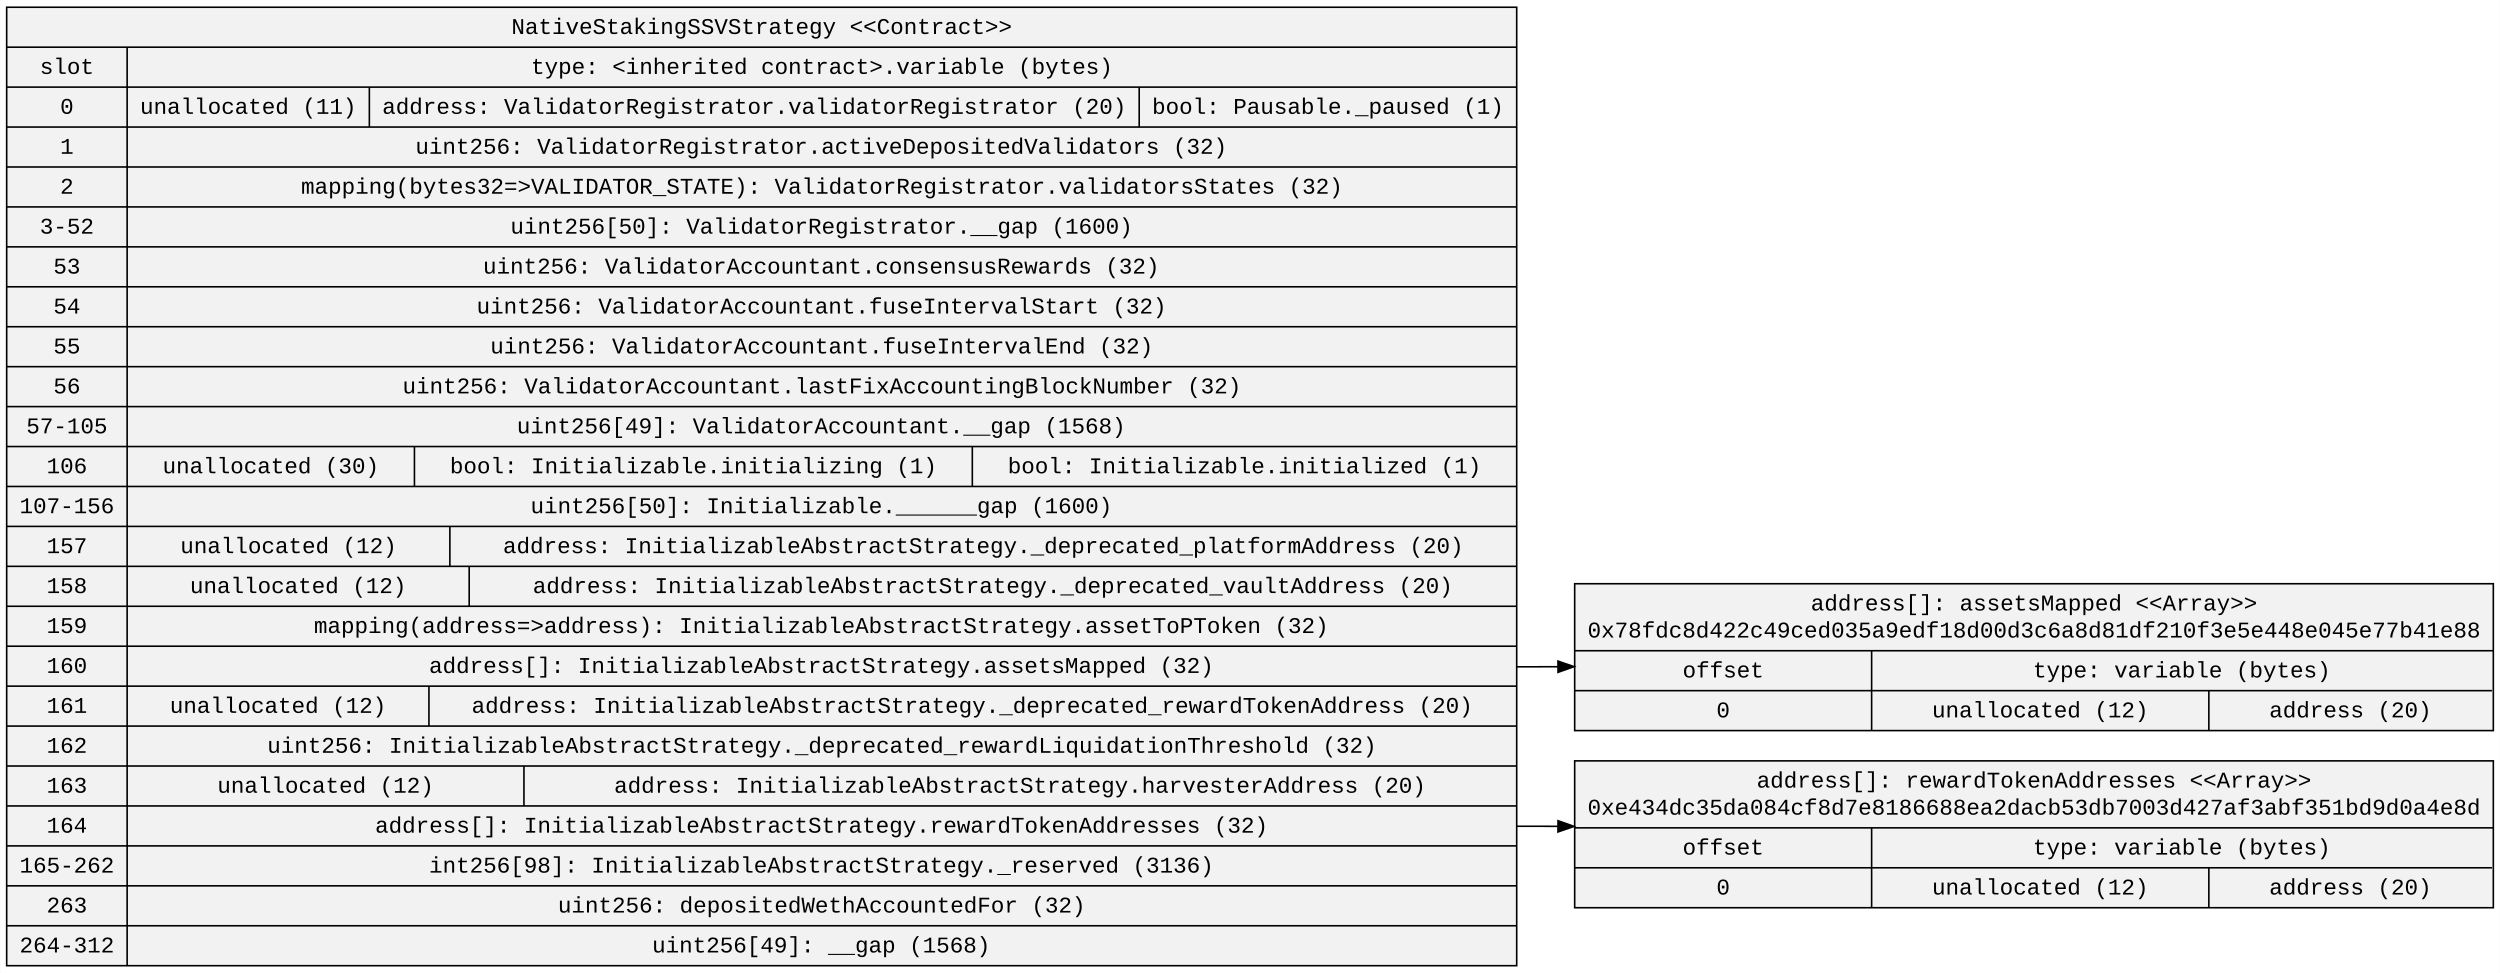
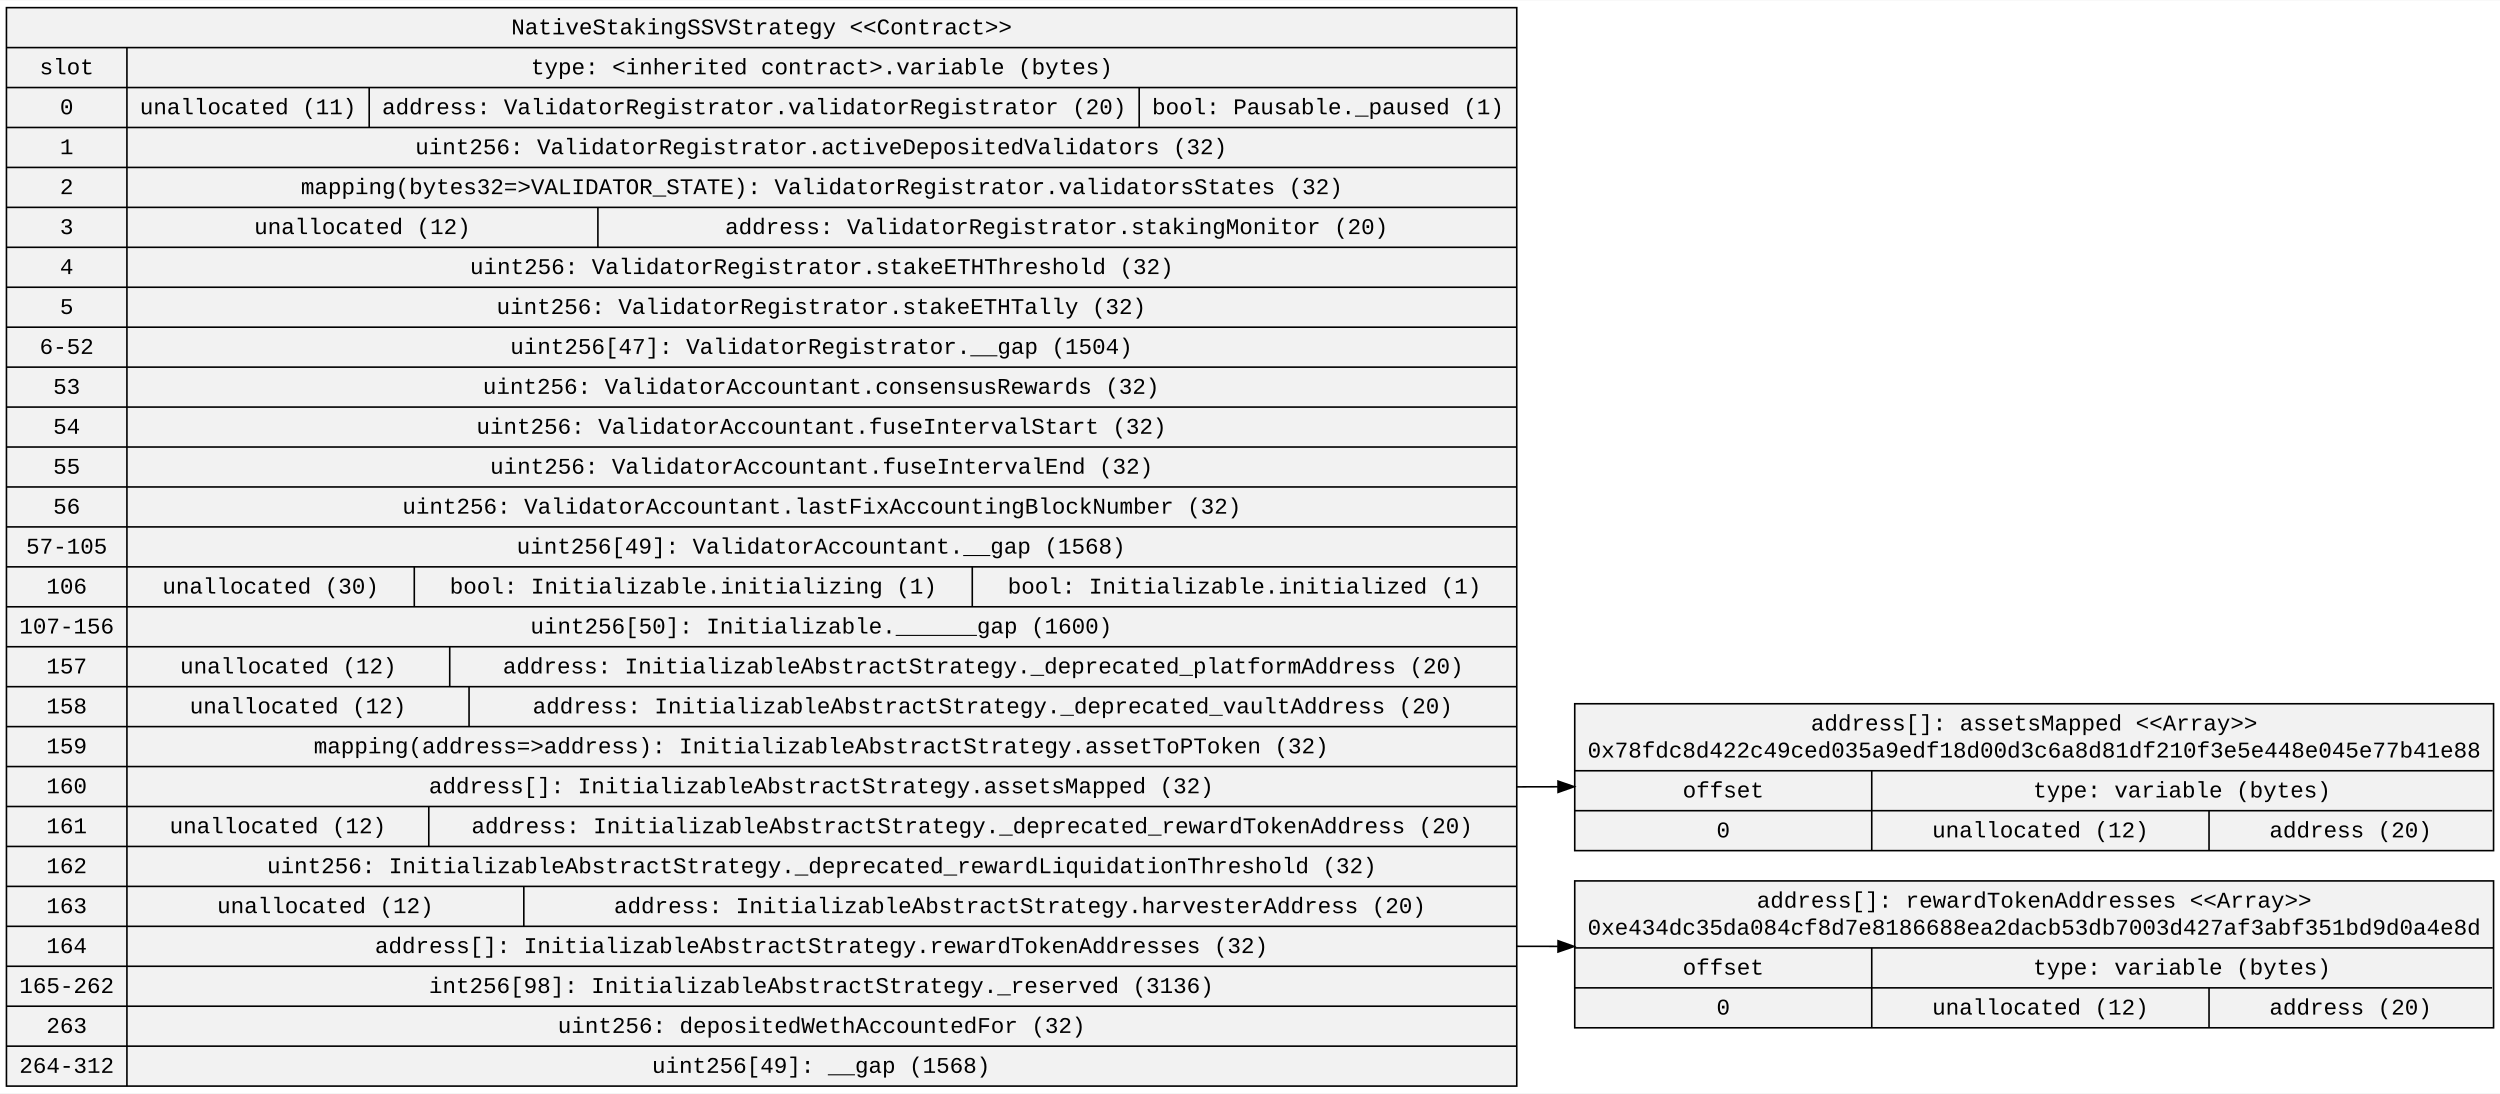
- <svg xmlns="http://www.w3.org/2000/svg" width="1552pt" height="604pt" viewBox="0.00 0.00 1552.23 604.20">
-   <g id="graph0" class="graph" transform="scale(1 1) rotate(0) translate(4 600.2)">
-     <polygon fill="white" stroke="transparent" points="-4,4 -4,-600.2 1548.23,-600.2 1548.23,4 -4,4" />
+ <svg xmlns="http://www.w3.org/2000/svg" width="1552pt" height="679pt" viewBox="0.00 0.00 1552.23 678.60">
+   <g id="graph0" class="graph" transform="scale(1 1) rotate(0) translate(4 674.6)">
+     <polygon fill="white" stroke="transparent" points="-4,4 -4,-674.6 1548.23,-674.6 1548.23,4 -4,4" />
    <g id="node1" class="node">
-       <polygon fill="#f2f2f2" stroke="black" points="0,-0.5 0,-595.7 937.74,-595.7 937.74,-0.5 0,-0.5" />
-       <text text-anchor="middle" x="468.87" y="-579.1" font-family="Courier New" font-size="14.00">NativeStakingSSVStrategy &lt;&lt;Contract&gt;&gt;</text>
-       <polyline fill="none" stroke="black" points="0,-570.9 937.74,-570.9 " />
-       <text text-anchor="middle" x="37.4" y="-554.3" font-family="Courier New" font-size="14.00">slot</text>
+       <polygon fill="#f2f2f2" stroke="black" points="0,-0.5 0,-670.1 937.74,-670.1 937.74,-0.5 0,-0.5" />
+       <text text-anchor="middle" x="468.87" y="-653.5" font-family="Courier New" font-size="14.00">NativeStakingSSVStrategy &lt;&lt;Contract&gt;&gt;</text>
+       <polyline fill="none" stroke="black" points="0,-645.3 937.74,-645.3 " />
+       <text text-anchor="middle" x="37.4" y="-628.7" font-family="Courier New" font-size="14.00">slot</text>
+       <polyline fill="none" stroke="black" points="0,-620.5 74.81,-620.5 " />
+       <text text-anchor="middle" x="37.4" y="-603.9" font-family="Courier New" font-size="14.00">0</text>
+       <polyline fill="none" stroke="black" points="0,-595.7 74.81,-595.7 " />
+       <text text-anchor="middle" x="37.4" y="-579.1" font-family="Courier New" font-size="14.00">1</text>
+       <polyline fill="none" stroke="black" points="0,-570.9 74.81,-570.9 " />
+       <text text-anchor="middle" x="37.4" y="-554.3" font-family="Courier New" font-size="14.00">2</text>
      <polyline fill="none" stroke="black" points="0,-546.1 74.81,-546.1 " />
-       <text text-anchor="middle" x="37.4" y="-529.5" font-family="Courier New" font-size="14.00">0</text>
+       <text text-anchor="middle" x="37.4" y="-529.5" font-family="Courier New" font-size="14.00">3</text>
      <polyline fill="none" stroke="black" points="0,-521.3 74.81,-521.3 " />
-       <text text-anchor="middle" x="37.4" y="-504.7" font-family="Courier New" font-size="14.00">1</text>
+       <text text-anchor="middle" x="37.4" y="-504.7" font-family="Courier New" font-size="14.00">4</text>
      <polyline fill="none" stroke="black" points="0,-496.5 74.81,-496.5 " />
-       <text text-anchor="middle" x="37.4" y="-479.9" font-family="Courier New" font-size="14.00">2</text>
+       <text text-anchor="middle" x="37.4" y="-479.9" font-family="Courier New" font-size="14.00">5</text>
      <polyline fill="none" stroke="black" points="0,-471.7 74.81,-471.7 " />
-       <text text-anchor="middle" x="37.4" y="-455.1" font-family="Courier New" font-size="14.00">3-52</text>
+       <text text-anchor="middle" x="37.4" y="-455.1" font-family="Courier New" font-size="14.00">6-52</text>
      <polyline fill="none" stroke="black" points="0,-446.9 74.81,-446.9 " />
      <text text-anchor="middle" x="37.4" y="-430.3" font-family="Courier New" font-size="14.00">53</text>
      <polyline fill="none" stroke="black" points="0,-422.1 74.81,-422.1 " />
      <text text-anchor="middle" x="37.4" y="-405.5" font-family="Courier New" font-size="14.00">54</text>
      <polyline fill="none" stroke="black" points="0,-397.3 74.81,-397.3 " />
      <text text-anchor="middle" x="37.4" y="-380.7" font-family="Courier New" font-size="14.00">55</text>
      <polyline fill="none" stroke="black" points="0,-372.5 74.81,-372.5 " />
      <text text-anchor="middle" x="37.4" y="-355.9" font-family="Courier New" font-size="14.00">56</text>
      <polyline fill="none" stroke="black" points="0,-347.7 74.81,-347.7 " />
      <text text-anchor="middle" x="37.4" y="-331.1" font-family="Courier New" font-size="14.00">57-105</text>
      <polyline fill="none" stroke="black" points="0,-322.9 74.81,-322.9 " />
      <text text-anchor="middle" x="37.4" y="-306.3" font-family="Courier New" font-size="14.00">106</text>
      <polyline fill="none" stroke="black" points="0,-298.1 74.81,-298.1 " />
      <text text-anchor="middle" x="37.4" y="-281.5" font-family="Courier New" font-size="14.00">107-156</text>
      <polyline fill="none" stroke="black" points="0,-273.3 74.81,-273.3 " />
      <text text-anchor="middle" x="37.4" y="-256.7" font-family="Courier New" font-size="14.00">157</text>
      <polyline fill="none" stroke="black" points="0,-248.5 74.81,-248.5 " />
      <text text-anchor="middle" x="37.4" y="-231.9" font-family="Courier New" font-size="14.00">158</text>
      <polyline fill="none" stroke="black" points="0,-223.7 74.81,-223.7 " />
      <text text-anchor="middle" x="37.4" y="-207.1" font-family="Courier New" font-size="14.00">159</text>
      <polyline fill="none" stroke="black" points="0,-198.9 74.81,-198.9 " />
      <text text-anchor="middle" x="37.4" y="-182.3" font-family="Courier New" font-size="14.00">160</text>
      <polyline fill="none" stroke="black" points="0,-174.1 74.81,-174.1 " />
      <text text-anchor="middle" x="37.4" y="-157.5" font-family="Courier New" font-size="14.00">161</text>
      <polyline fill="none" stroke="black" points="0,-149.3 74.81,-149.3 " />
      <text text-anchor="middle" x="37.4" y="-132.7" font-family="Courier New" font-size="14.00">162</text>
      <polyline fill="none" stroke="black" points="0,-124.5 74.81,-124.5 " />
      <text text-anchor="middle" x="37.4" y="-107.9" font-family="Courier New" font-size="14.00">163</text>
      <polyline fill="none" stroke="black" points="0,-99.7 74.81,-99.7 " />
      <text text-anchor="middle" x="37.4" y="-83.1" font-family="Courier New" font-size="14.00">164</text>
      <polyline fill="none" stroke="black" points="0,-74.9 74.81,-74.9 " />
      <text text-anchor="middle" x="37.4" y="-58.3" font-family="Courier New" font-size="14.00">165-262</text>
      <polyline fill="none" stroke="black" points="0,-50.1 74.81,-50.1 " />
      <text text-anchor="middle" x="37.4" y="-33.5" font-family="Courier New" font-size="14.00">263</text>
      <polyline fill="none" stroke="black" points="0,-25.3 74.81,-25.3 " />
      <text text-anchor="middle" x="37.4" y="-8.7" font-family="Courier New" font-size="14.00">264-312</text>
-       <polyline fill="none" stroke="black" points="74.81,-0.5 74.81,-570.9 " />
-       <text text-anchor="middle" x="506.28" y="-554.3" font-family="Courier New" font-size="14.00">type: &lt;inherited contract&gt;.variable (bytes)</text>
+       <polyline fill="none" stroke="black" points="74.81,-0.5 74.81,-645.3 " />
+       <text text-anchor="middle" x="506.28" y="-628.7" font-family="Courier New" font-size="14.00">type: &lt;inherited contract&gt;.variable (bytes)</text>
+       <polyline fill="none" stroke="black" points="74.81,-620.5 937.74,-620.5 " />
+       <text text-anchor="middle" x="150.02" y="-603.9" font-family="Courier New" font-size="14.00">unallocated (11)</text>
+       <polyline fill="none" stroke="black" points="225.23,-595.7 225.23,-620.5 " />
+       <text text-anchor="middle" x="464.27" y="-603.9" font-family="Courier New" font-size="14.00">address: ValidatorRegistrator.validatorRegistrator (20)</text>
+       <polyline fill="none" stroke="black" points="703.31,-595.7 703.31,-620.5 " />
+       <text text-anchor="middle" x="820.52" y="-603.9" font-family="Courier New" font-size="14.00">bool: Pausable._paused (1)</text>
+       <polyline fill="none" stroke="black" points="74.81,-595.7 937.74,-595.7 " />
+       <text text-anchor="middle" x="505.85" y="-579.1" font-family="Courier New" font-size="14.00">uint256: ValidatorRegistrator.activeDepositedValidators (32)</text>
+       <polyline fill="none" stroke="black" points="74.81,-570.9 937.74,-570.9 " />
+       <text text-anchor="middle" x="506.26" y="-554.3" font-family="Courier New" font-size="14.00">mapping(bytes32=&gt;VALIDATOR_STATE): ValidatorRegistrator.validatorsStates (32)</text>
      <polyline fill="none" stroke="black" points="74.81,-546.1 937.74,-546.1 " />
-       <text text-anchor="middle" x="150.02" y="-529.5" font-family="Courier New" font-size="14.00">unallocated (11)</text>
-       <polyline fill="none" stroke="black" points="225.23,-521.3 225.23,-546.1 " />
-       <text text-anchor="middle" x="464.27" y="-529.5" font-family="Courier New" font-size="14.00">address: ValidatorRegistrator.validatorRegistrator (20)</text>
-       <polyline fill="none" stroke="black" points="703.31,-521.3 703.31,-546.1 " />
-       <text text-anchor="middle" x="820.52" y="-529.5" font-family="Courier New" font-size="14.00">bool: Pausable._paused (1)</text>
+       <text text-anchor="middle" x="221.02" y="-529.5" font-family="Courier New" font-size="14.00">unallocated (12)</text>
+       <polyline fill="none" stroke="black" points="367.23,-521.3 367.23,-546.1 " />
+       <text text-anchor="middle" x="652.06" y="-529.5" font-family="Courier New" font-size="14.00">address: ValidatorRegistrator.stakingMonitor (20)</text>
      <polyline fill="none" stroke="black" points="74.81,-521.3 937.74,-521.3 " />
-       <text text-anchor="middle" x="505.85" y="-504.7" font-family="Courier New" font-size="14.00">uint256: ValidatorRegistrator.activeDepositedValidators (32)</text>
+       <text text-anchor="middle" x="506.25" y="-504.7" font-family="Courier New" font-size="14.00">uint256: ValidatorRegistrator.stakeETHThreshold (32)</text>
      <polyline fill="none" stroke="black" points="74.81,-496.5 937.74,-496.5 " />
-       <text text-anchor="middle" x="506.26" y="-479.9" font-family="Courier New" font-size="14.00">mapping(bytes32=&gt;VALIDATOR_STATE): ValidatorRegistrator.validatorsStates (32)</text>
+       <text text-anchor="middle" x="505.94" y="-479.9" font-family="Courier New" font-size="14.00">uint256: ValidatorRegistrator.stakeETHTally (32)</text>
      <polyline fill="none" stroke="black" points="74.81,-471.7 937.74,-471.7 " />
-       <text text-anchor="middle" x="506.04" y="-455.1" font-family="Courier New" font-size="14.00">uint256[50]: ValidatorRegistrator.__gap (1600)</text>
+       <text text-anchor="middle" x="506.04" y="-455.1" font-family="Courier New" font-size="14.00">uint256[47]: ValidatorRegistrator.__gap (1504)</text>
      <polyline fill="none" stroke="black" points="74.81,-446.9 937.74,-446.9 " />
      <text text-anchor="middle" x="505.84" y="-430.3" font-family="Courier New" font-size="14.00">uint256: ValidatorAccountant.consensusRewards (32)</text>
      <polyline fill="none" stroke="black" points="74.81,-422.1 937.74,-422.1 " />
      <text text-anchor="middle" x="506.04" y="-405.5" font-family="Courier New" font-size="14.00">uint256: ValidatorAccountant.fuseIntervalStart (32)</text>
      <polyline fill="none" stroke="black" points="74.81,-397.3 937.74,-397.3 " />
      <text text-anchor="middle" x="506.14" y="-380.7" font-family="Courier New" font-size="14.00">uint256: ValidatorAccountant.fuseIntervalEnd (32)</text>
      <polyline fill="none" stroke="black" points="74.81,-372.5 937.74,-372.5 " />
      <text text-anchor="middle" x="506.25" y="-355.9" font-family="Courier New" font-size="14.00">uint256: ValidatorAccountant.lastFixAccountingBlockNumber (32)</text>
      <polyline fill="none" stroke="black" points="74.81,-347.7 937.74,-347.7 " />
      <text text-anchor="middle" x="505.84" y="-331.1" font-family="Courier New" font-size="14.00">uint256[49]: ValidatorAccountant.__gap (1568)</text>
      <polyline fill="none" stroke="black" points="74.81,-322.9 937.74,-322.9 " />
      <text text-anchor="middle" x="164.02" y="-306.3" font-family="Courier New" font-size="14.00">unallocated (30)</text>
      <polyline fill="none" stroke="black" points="253.23,-298.1 253.23,-322.9 " />
      <text text-anchor="middle" x="426.46" y="-306.3" font-family="Courier New" font-size="14.00">bool: Initializable.initializing (1)</text>
      <polyline fill="none" stroke="black" points="599.68,-298.1 599.68,-322.9 " />
      <text text-anchor="middle" x="768.7" y="-306.3" font-family="Courier New" font-size="14.00">bool: Initializable.initialized (1)</text>
      <polyline fill="none" stroke="black" points="74.81,-298.1 937.74,-298.1 " />
      <text text-anchor="middle" x="505.94" y="-281.5" font-family="Courier New" font-size="14.00">uint256[50]: Initializable.______gap (1600)</text>
      <polyline fill="none" stroke="black" points="74.81,-273.3 937.74,-273.3 " />
      <text text-anchor="middle" x="175.02" y="-256.7" font-family="Courier New" font-size="14.00">unallocated (12)</text>
      <polyline fill="none" stroke="black" points="275.23,-248.5 275.23,-273.3 " />
      <text text-anchor="middle" x="606.48" y="-256.7" font-family="Courier New" font-size="14.00">address: InitializableAbstractStrategy._deprecated_platformAddress (20)</text>
      <polyline fill="none" stroke="black" points="74.81,-248.5 937.74,-248.5 " />
      <text text-anchor="middle" x="181.02" y="-231.9" font-family="Courier New" font-size="14.00">unallocated (12)</text>
      <polyline fill="none" stroke="black" points="287.23,-223.7 287.23,-248.5 " />
      <text text-anchor="middle" x="612.38" y="-231.9" font-family="Courier New" font-size="14.00">address: InitializableAbstractStrategy._deprecated_vaultAddress (20)</text>
      <polyline fill="none" stroke="black" points="74.81,-223.7 937.74,-223.7 " />
      <text text-anchor="middle" x="505.86" y="-207.1" font-family="Courier New" font-size="14.00">mapping(address=&gt;address): InitializableAbstractStrategy.assetToPToken (32)</text>
      <polyline fill="none" stroke="black" points="74.81,-198.9 937.74,-198.9 " />
      <text text-anchor="middle" x="505.95" y="-182.3" font-family="Courier New" font-size="14.00">address[]: InitializableAbstractStrategy.assetsMapped (32)</text>
      <polyline fill="none" stroke="black" points="74.81,-174.1 937.74,-174.1 " />
      <text text-anchor="middle" x="168.52" y="-157.5" font-family="Courier New" font-size="14.00">unallocated (12)</text>
      <polyline fill="none" stroke="black" points="262.23,-149.3 262.23,-174.1 " />
      <text text-anchor="middle" x="599.58" y="-157.5" font-family="Courier New" font-size="14.00">address: InitializableAbstractStrategy._deprecated_rewardTokenAddress (20)</text>
      <polyline fill="none" stroke="black" points="74.81,-149.3 937.74,-149.3 " />
      <text text-anchor="middle" x="506.27" y="-132.7" font-family="Courier New" font-size="14.00">uint256: InitializableAbstractStrategy._deprecated_rewardLiquidationThreshold (32)</text>
      <polyline fill="none" stroke="black" points="74.81,-124.5 937.74,-124.5 " />
      <text text-anchor="middle" x="198.02" y="-107.9" font-family="Courier New" font-size="14.00">unallocated (12)</text>
      <polyline fill="none" stroke="black" points="321.23,-99.7 321.23,-124.5 " />
      <text text-anchor="middle" x="629.27" y="-107.9" font-family="Courier New" font-size="14.00">address: InitializableAbstractStrategy.harvesterAddress (20)</text>
      <polyline fill="none" stroke="black" points="74.81,-99.7 937.74,-99.7 " />
      <text text-anchor="middle" x="506.05" y="-83.1" font-family="Courier New" font-size="14.00">address[]: InitializableAbstractStrategy.rewardTokenAddresses (32)</text>
      <polyline fill="none" stroke="black" points="74.81,-74.9 937.74,-74.9 " />
      <text text-anchor="middle" x="505.95" y="-58.3" font-family="Courier New" font-size="14.00">int256[98]: InitializableAbstractStrategy._reserved (3136)</text>
      <polyline fill="none" stroke="black" points="74.81,-50.1 937.74,-50.1 " />
      <text text-anchor="middle" x="506.14" y="-33.5" font-family="Courier New" font-size="14.00">uint256: depositedWethAccountedFor (32)</text>
      <polyline fill="none" stroke="black" points="74.81,-25.3 937.74,-25.3 " />
      <text text-anchor="middle" x="505.83" y="-8.7" font-family="Courier New" font-size="14.00">uint256[49]: __gap (1568)</text>
    </g>
    <g id="node2" class="node">
-       <polygon fill="#f2f2f2" stroke="black" points="973.74,-146.5 973.74,-237.7 1544.23,-237.7 1544.23,-146.5 973.74,-146.5" />
-       <text text-anchor="middle" x="1258.99" y="-221.1" font-family="Courier New" font-size="14.00">address[]: assetsMapped &lt;&lt;Array&gt;&gt;</text>
-       <text text-anchor="middle" x="1258.99" y="-204.3" font-family="Courier New" font-size="14.00">0x78fdc8d422c49ced035a9edf18d00d3c6a8d81df210f3e5e448e045e77b41e88</text>
-       <polyline fill="none" stroke="black" points="973.74,-196.1 1544.23,-196.1 " />
-       <text text-anchor="middle" x="1065.95" y="-179.5" font-family="Courier New" font-size="14.00">offset</text>
-       <polyline fill="none" stroke="black" points="973.74,-171.3 1158.15,-171.3 " />
-       <text text-anchor="middle" x="1065.95" y="-154.7" font-family="Courier New" font-size="14.00">0</text>
-       <polyline fill="none" stroke="black" points="1158.15,-146.5 1158.15,-196.1 " />
-       <text text-anchor="middle" x="1350.77" y="-179.5" font-family="Courier New" font-size="14.00">type: variable (bytes)</text>
-       <polyline fill="none" stroke="black" points="1158.15,-171.3 1543.39,-171.3 " />
-       <text text-anchor="middle" x="1262.86" y="-154.7" font-family="Courier New" font-size="14.00">unallocated (12)</text>
-       <polyline fill="none" stroke="black" points="1367.57,-146.5 1367.57,-171.3 " />
-       <text text-anchor="middle" x="1455.48" y="-154.7" font-family="Courier New" font-size="14.00">address (20)</text>
+       <polygon fill="#f2f2f2" stroke="black" points="973.74,-146.7 973.74,-237.9 1544.23,-237.9 1544.23,-146.7 973.74,-146.7" />
+       <text text-anchor="middle" x="1258.99" y="-221.3" font-family="Courier New" font-size="14.00">address[]: assetsMapped &lt;&lt;Array&gt;&gt;</text>
+       <text text-anchor="middle" x="1258.99" y="-204.5" font-family="Courier New" font-size="14.00">0x78fdc8d422c49ced035a9edf18d00d3c6a8d81df210f3e5e448e045e77b41e88</text>
+       <polyline fill="none" stroke="black" points="973.74,-196.3 1544.23,-196.3 " />
+       <text text-anchor="middle" x="1065.95" y="-179.7" font-family="Courier New" font-size="14.00">offset</text>
+       <polyline fill="none" stroke="black" points="973.74,-171.5 1158.15,-171.5 " />
+       <text text-anchor="middle" x="1065.95" y="-154.9" font-family="Courier New" font-size="14.00">0</text>
+       <polyline fill="none" stroke="black" points="1158.15,-146.7 1158.15,-196.3 " />
+       <text text-anchor="middle" x="1350.77" y="-179.7" font-family="Courier New" font-size="14.00">type: variable (bytes)</text>
+       <polyline fill="none" stroke="black" points="1158.15,-171.5 1543.39,-171.5 " />
+       <text text-anchor="middle" x="1262.86" y="-154.9" font-family="Courier New" font-size="14.00">unallocated (12)</text>
+       <polyline fill="none" stroke="black" points="1367.57,-146.7 1367.57,-171.5 " />
+       <text text-anchor="middle" x="1455.48" y="-154.9" font-family="Courier New" font-size="14.00">address (20)</text>
    </g>
    <g id="edge1" class="edge">
-       <path fill="none" stroke="black" d="M937.74,-186.1C946.14,-186.1 954.65,-186.12 963.25,-186.16" />
-       <polygon fill="black" stroke="black" points="963.36,-189.66 973.37,-186.21 963.39,-182.66 963.36,-189.66" />
+       <path fill="none" stroke="black" d="M937.74,-186.3C946.14,-186.3 954.65,-186.32 963.25,-186.36" />
+       <polygon fill="black" stroke="black" points="963.36,-189.86 973.37,-186.41 963.39,-182.86 963.36,-189.86" />
    </g>
    <g id="node3" class="node">
-       <polygon fill="#f2f2f2" stroke="black" points="973.74,-36.5 973.74,-127.7 1544.23,-127.7 1544.23,-36.5 973.74,-36.5" />
-       <text text-anchor="middle" x="1258.99" y="-111.1" font-family="Courier New" font-size="14.00">address[]: rewardTokenAddresses &lt;&lt;Array&gt;&gt;</text>
-       <text text-anchor="middle" x="1258.99" y="-94.3" font-family="Courier New" font-size="14.00">0xe434dc35da084cf8d7e8186688ea2dacb53db7003d427af3abf351bd9d0a4e8d</text>
-       <polyline fill="none" stroke="black" points="973.74,-86.1 1544.23,-86.1 " />
-       <text text-anchor="middle" x="1065.95" y="-69.5" font-family="Courier New" font-size="14.00">offset</text>
-       <polyline fill="none" stroke="black" points="973.74,-61.3 1158.15,-61.3 " />
-       <text text-anchor="middle" x="1065.95" y="-44.7" font-family="Courier New" font-size="14.00">0</text>
-       <polyline fill="none" stroke="black" points="1158.15,-36.5 1158.15,-86.1 " />
-       <text text-anchor="middle" x="1350.77" y="-69.5" font-family="Courier New" font-size="14.00">type: variable (bytes)</text>
-       <polyline fill="none" stroke="black" points="1158.15,-61.3 1543.39,-61.3 " />
-       <text text-anchor="middle" x="1262.86" y="-44.7" font-family="Courier New" font-size="14.00">unallocated (12)</text>
-       <polyline fill="none" stroke="black" points="1367.57,-36.5 1367.57,-61.3 " />
-       <text text-anchor="middle" x="1455.48" y="-44.7" font-family="Courier New" font-size="14.00">address (20)</text>
+       <polygon fill="#f2f2f2" stroke="black" points="973.74,-36.7 973.74,-127.9 1544.23,-127.9 1544.23,-36.7 973.74,-36.7" />
+       <text text-anchor="middle" x="1258.99" y="-111.3" font-family="Courier New" font-size="14.00">address[]: rewardTokenAddresses &lt;&lt;Array&gt;&gt;</text>
+       <text text-anchor="middle" x="1258.99" y="-94.5" font-family="Courier New" font-size="14.00">0xe434dc35da084cf8d7e8186688ea2dacb53db7003d427af3abf351bd9d0a4e8d</text>
+       <polyline fill="none" stroke="black" points="973.74,-86.3 1544.23,-86.3 " />
+       <text text-anchor="middle" x="1065.95" y="-69.7" font-family="Courier New" font-size="14.00">offset</text>
+       <polyline fill="none" stroke="black" points="973.74,-61.5 1158.15,-61.5 " />
+       <text text-anchor="middle" x="1065.95" y="-44.9" font-family="Courier New" font-size="14.00">0</text>
+       <polyline fill="none" stroke="black" points="1158.15,-36.7 1158.15,-86.3 " />
+       <text text-anchor="middle" x="1350.77" y="-69.7" font-family="Courier New" font-size="14.00">type: variable (bytes)</text>
+       <polyline fill="none" stroke="black" points="1158.15,-61.5 1543.39,-61.5 " />
+       <text text-anchor="middle" x="1262.86" y="-44.9" font-family="Courier New" font-size="14.00">unallocated (12)</text>
+       <polyline fill="none" stroke="black" points="1367.57,-36.7 1367.57,-61.5 " />
+       <text text-anchor="middle" x="1455.48" y="-44.9" font-family="Courier New" font-size="14.00">address (20)</text>
    </g>
    <g id="edge2" class="edge">
-       <path fill="none" stroke="black" d="M937.74,-87.1C946.14,-87.1 954.65,-87.08 963.25,-87.05" />
-       <polygon fill="black" stroke="black" points="963.39,-90.55 973.37,-87 963.36,-83.55 963.39,-90.55" />
+       <path fill="none" stroke="black" d="M937.74,-87.3C946.14,-87.3 954.65,-87.28 963.25,-87.25" />
+       <polygon fill="black" stroke="black" points="963.39,-90.75 973.37,-87.2 963.36,-83.75 963.39,-90.75" />
    </g>
  </g>
</svg>
